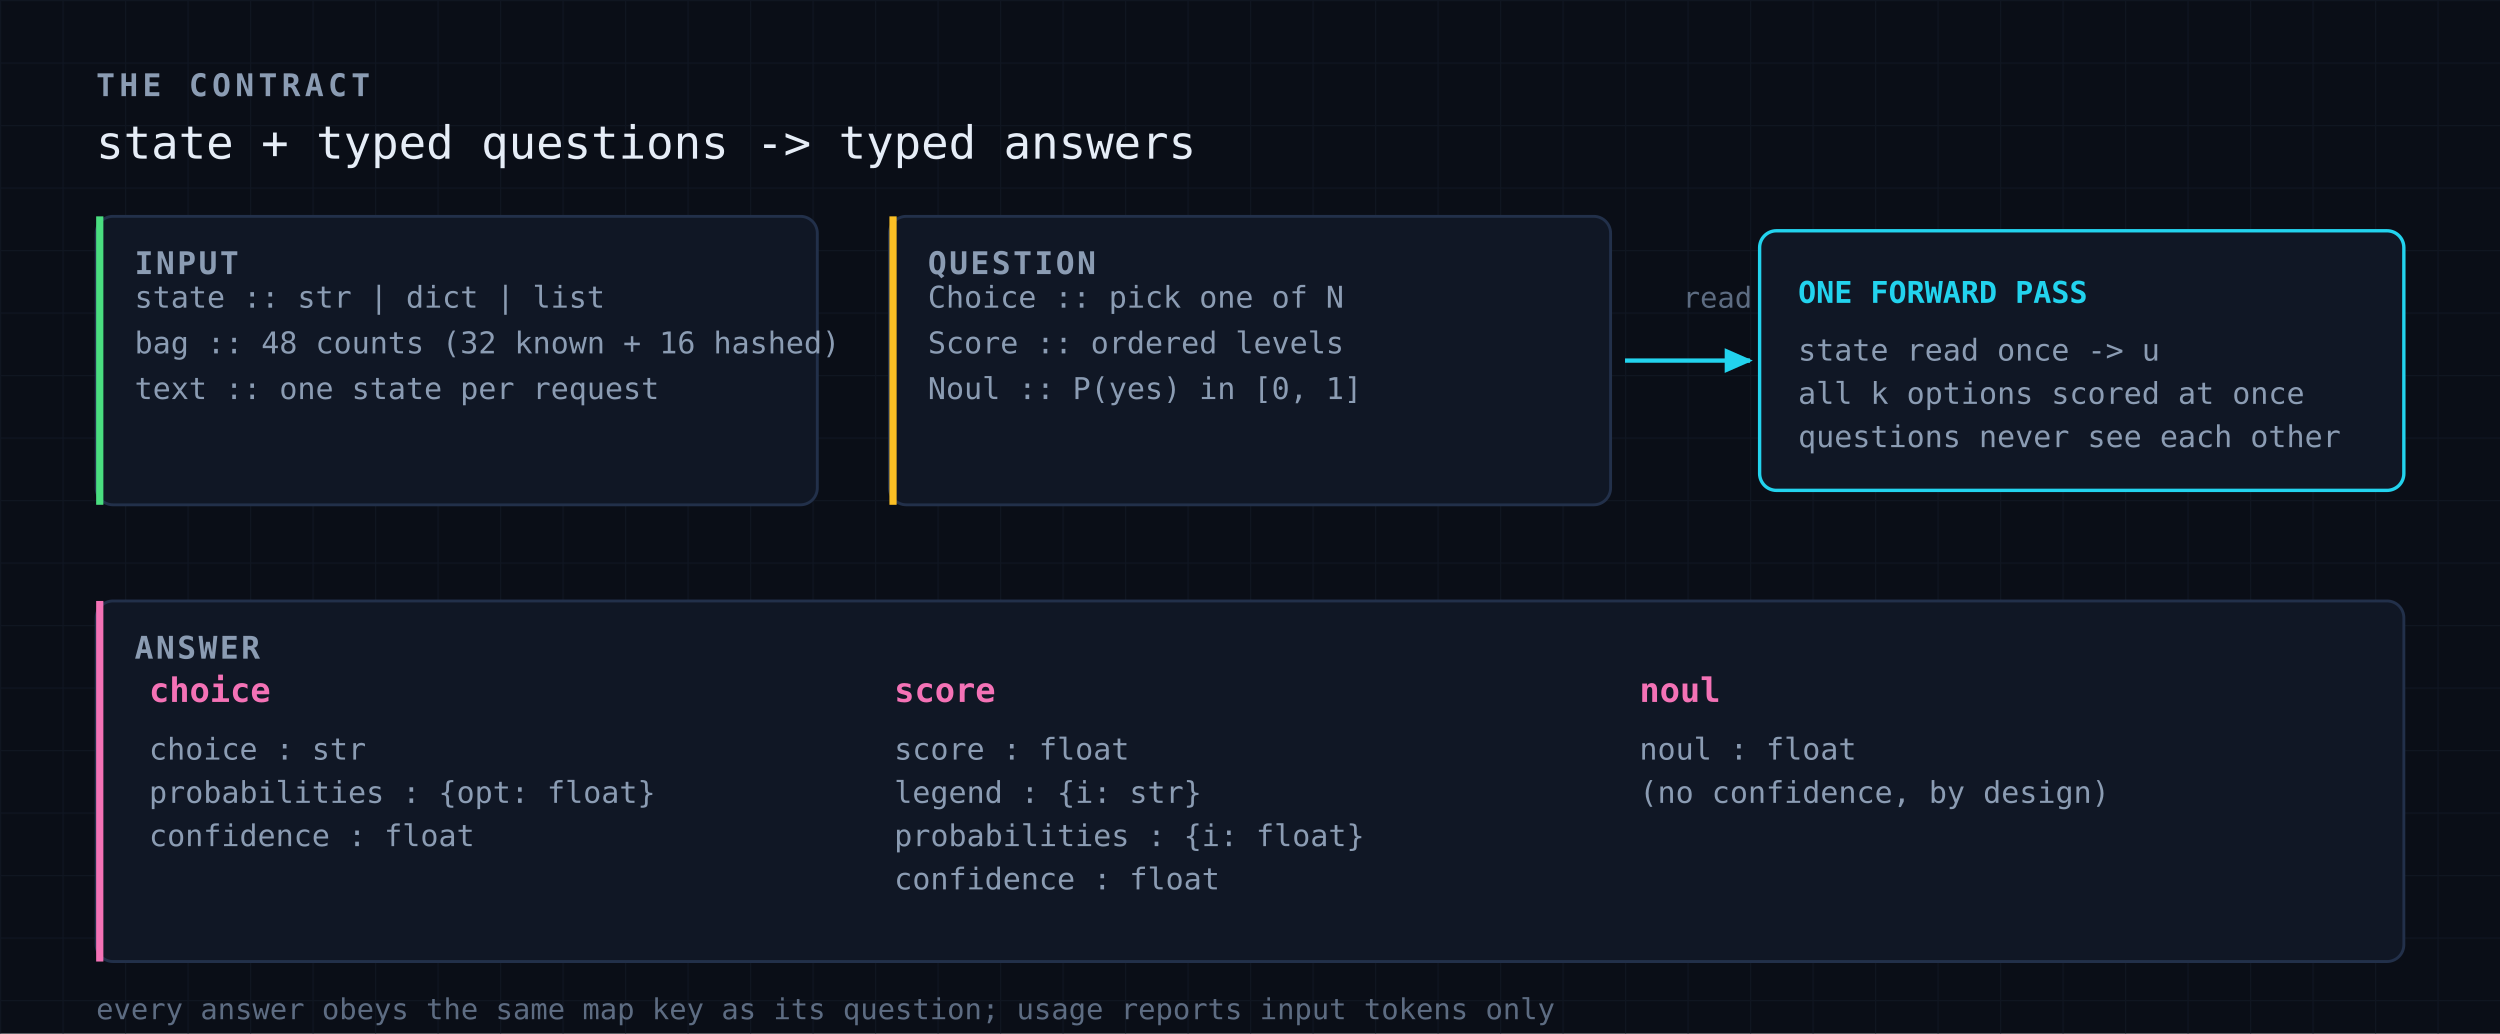
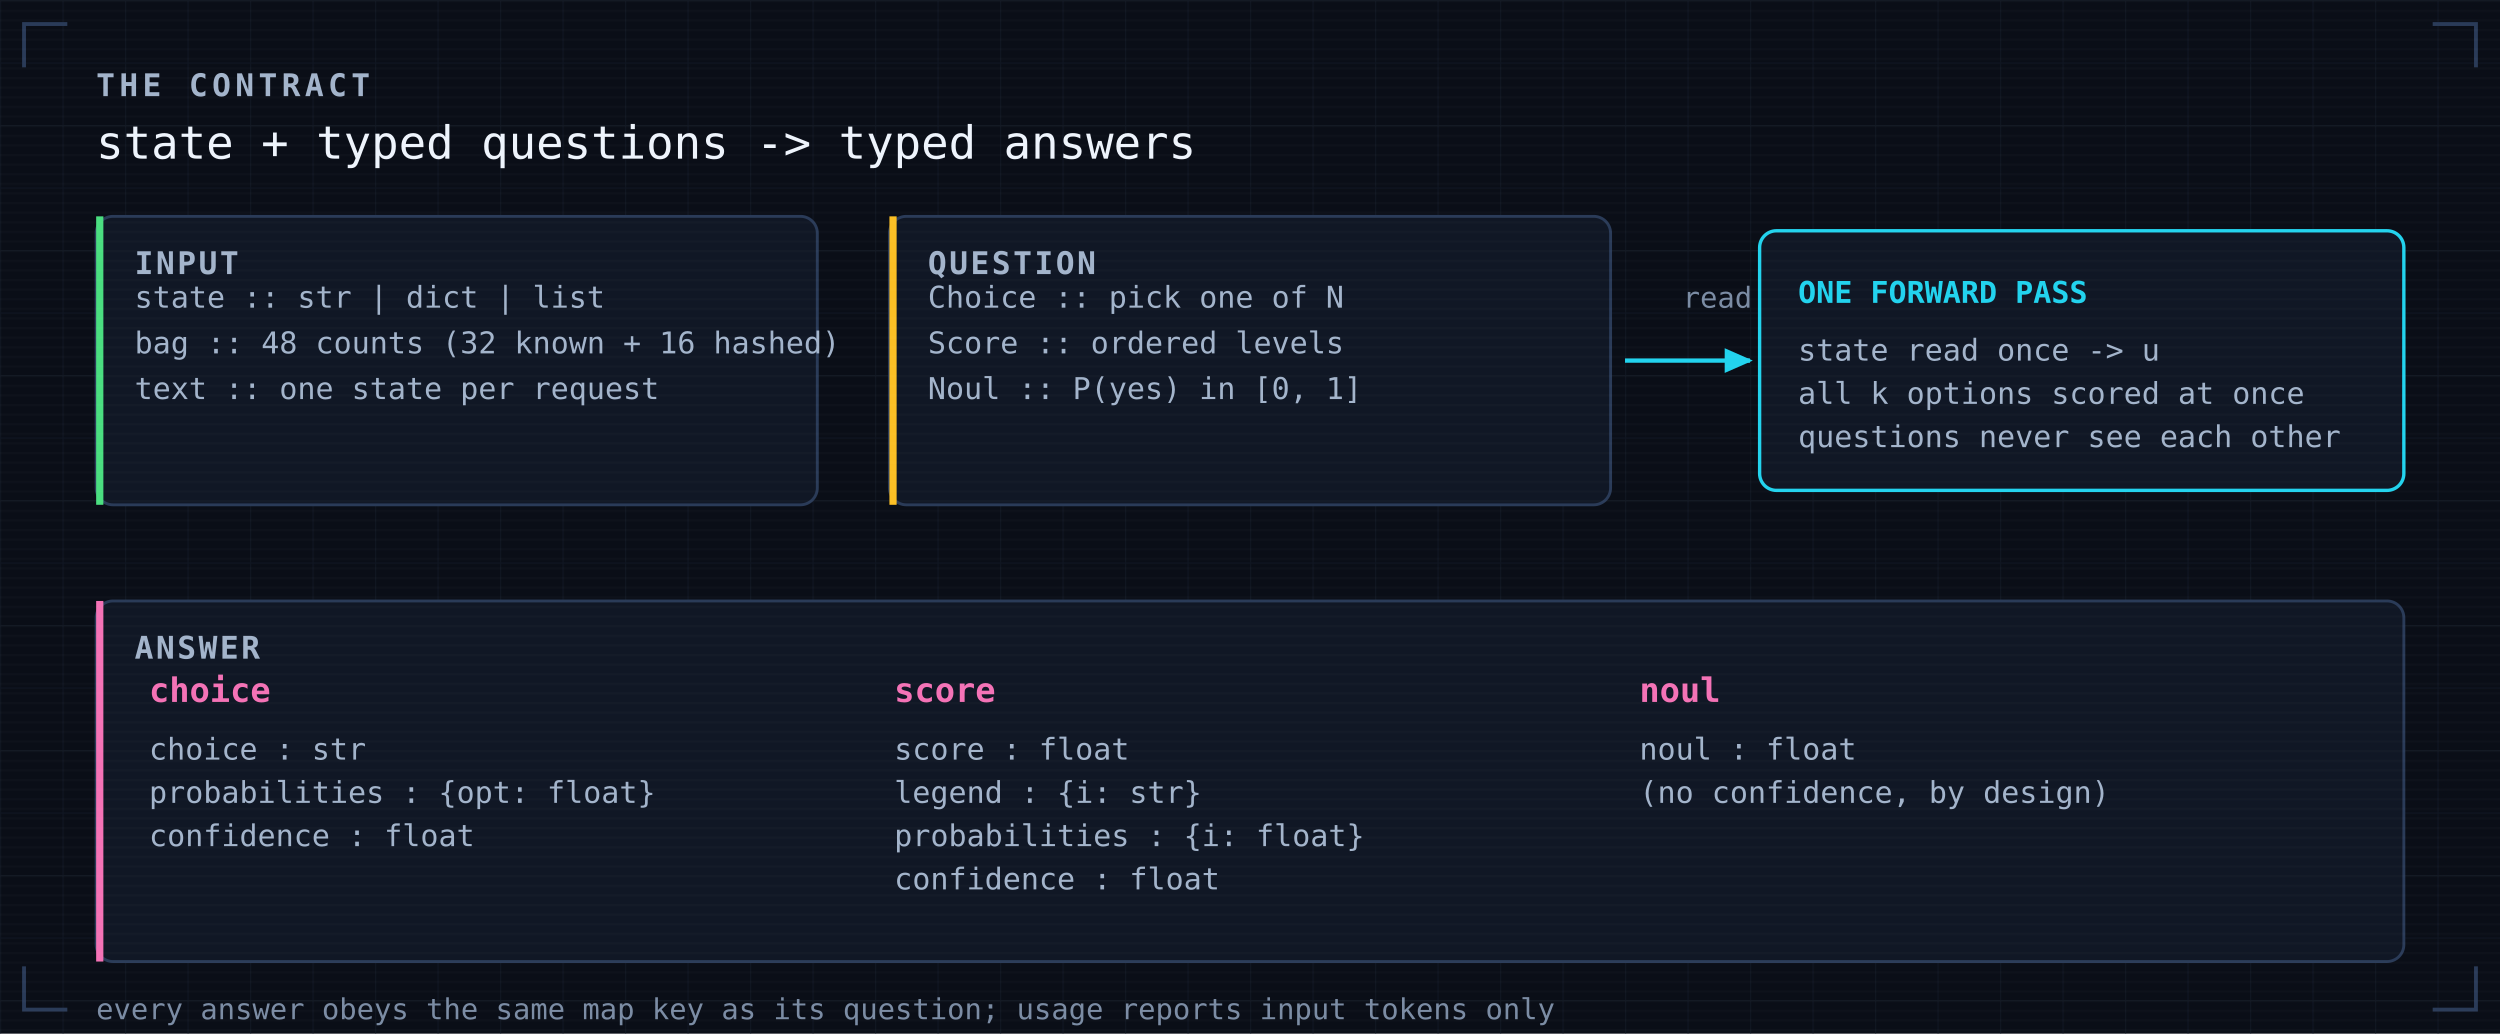
<svg xmlns="http://www.w3.org/2000/svg" viewBox="0 0 1040 430" width="1040" height="430" role="img">
  <defs>
    <pattern id="grid" width="26" height="26" patternUnits="userSpaceOnUse">
      <path d="M 26 0 L 0 0 0 26" fill="none" stroke="#151d2c" stroke-width="1" />
+     </pattern>
+     <pattern id="scan" width="4" height="4" patternUnits="userSpaceOnUse">
+       <rect width="4" height="1" fill="#eef4fc" opacity="0.55" />
    </pattern>
    <filter id="glow" x="-30%" y="-30%" width="160%" height="160%">
      <feGaussianBlur stdDeviation="4" result="b" />
      <feMerge>
        <feMergeNode in="b" />
        <feMergeNode in="SourceGraphic" />
      </feMerge>
    </filter>
    <marker id="ar-22d3ee" viewBox="0 0 10 10" refX="9" refY="5" markerWidth="6.5" markerHeight="6.5" orient="auto-start-reverse">
      <path d="M 0 0.6 L 10 5 L 0 9.4 z" fill="#22d3ee" />
    </marker>
  </defs>
  <rect width="1040" height="430" fill="#0a0e17" />
  <rect width="1040" height="430" fill="url(#grid)" opacity="0.5" />
-   <text x="40.0" y="40.0" font-family="ui-monospace,SFMono-Regular,Menlo,Consolas,'DejaVu Sans Mono','Liberation Mono',monospace" font-size="13" fill="#8b9cb3" text-anchor="start" font-weight="700" letter-spacing="0.14em">THE CONTRACT</text>
-   <text x="40.0" y="66.0" font-family="ui-monospace,SFMono-Regular,Menlo,Consolas,'DejaVu Sans Mono','Liberation Mono',monospace" font-size="19" fill="#e6edf7" text-anchor="start" font-weight="400">state + typed questions -&gt; typed answers</text>
-   <rect x="40.0" y="90.0" width="300.0" height="120.0" rx="7" fill="#101725" stroke="#22304a" stroke-width="1.2" />
+   <text x="40.0" y="40.0" font-family="ui-monospace,SFMono-Regular,Menlo,Consolas,'DejaVu Sans Mono','Liberation Mono',monospace" font-size="13" fill="#a3b4cb" text-anchor="start" font-weight="700" letter-spacing="0.14em">THE CONTRACT</text>
+   <text x="40.0" y="66.0" font-family="ui-monospace,SFMono-Regular,Menlo,Consolas,'DejaVu Sans Mono','Liberation Mono',monospace" font-size="19" fill="#eef4fc" text-anchor="start" font-weight="400">state + typed questions -&gt; typed answers</text>
+   <rect x="40.0" y="90.0" width="300.0" height="120.0" rx="7" fill="#101725" stroke="#2a3b58" stroke-width="1.2" />
  <rect x="40.0" y="90.0" width="3.0" height="120.0" rx="0" fill="#4ade80" />
-   <text x="56.0" y="114.0" font-family="ui-monospace,SFMono-Regular,Menlo,Consolas,'DejaVu Sans Mono','Liberation Mono',monospace" font-size="13" fill="#8b9cb3" text-anchor="start" font-weight="700" letter-spacing="0.08em">INPUT</text>
-   <text x="56.0" y="128.0" font-family="ui-monospace,SFMono-Regular,Menlo,Consolas,'DejaVu Sans Mono','Liberation Mono',monospace" font-size="12.5" fill="#8b9cb3" text-anchor="start" font-weight="400">state  ::  str | dict | list</text>
-   <text x="56.0" y="147.0" font-family="ui-monospace,SFMono-Regular,Menlo,Consolas,'DejaVu Sans Mono','Liberation Mono',monospace" font-size="12.5" fill="#8b9cb3" text-anchor="start" font-weight="400">bag   ::  48 counts (32 known + 16 hashed)</text>
-   <text x="56.0" y="166.0" font-family="ui-monospace,SFMono-Regular,Menlo,Consolas,'DejaVu Sans Mono','Liberation Mono',monospace" font-size="12.5" fill="#8b9cb3" text-anchor="start" font-weight="400">text  ::  one state per request</text>
-   <rect x="370.0" y="90.0" width="300.0" height="120.0" rx="7" fill="#101725" stroke="#22304a" stroke-width="1.2" />
+   <text x="56.0" y="114.0" font-family="ui-monospace,SFMono-Regular,Menlo,Consolas,'DejaVu Sans Mono','Liberation Mono',monospace" font-size="13" fill="#a3b4cb" text-anchor="start" font-weight="700" letter-spacing="0.08em">INPUT</text>
+   <text x="56.0" y="128.0" font-family="ui-monospace,SFMono-Regular,Menlo,Consolas,'DejaVu Sans Mono','Liberation Mono',monospace" font-size="12.5" fill="#a3b4cb" text-anchor="start" font-weight="400">state  ::  str | dict | list</text>
+   <text x="56.0" y="147.0" font-family="ui-monospace,SFMono-Regular,Menlo,Consolas,'DejaVu Sans Mono','Liberation Mono',monospace" font-size="12.5" fill="#a3b4cb" text-anchor="start" font-weight="400">bag   ::  48 counts (32 known + 16 hashed)</text>
+   <text x="56.0" y="166.0" font-family="ui-monospace,SFMono-Regular,Menlo,Consolas,'DejaVu Sans Mono','Liberation Mono',monospace" font-size="12.5" fill="#a3b4cb" text-anchor="start" font-weight="400">text  ::  one state per request</text>
+   <rect x="370.0" y="90.0" width="300.0" height="120.0" rx="7" fill="#101725" stroke="#2a3b58" stroke-width="1.2" />
  <rect x="370.0" y="90.0" width="3.0" height="120.0" rx="0" fill="#fbbf24" />
-   <text x="386.0" y="114.0" font-family="ui-monospace,SFMono-Regular,Menlo,Consolas,'DejaVu Sans Mono','Liberation Mono',monospace" font-size="13" fill="#8b9cb3" text-anchor="start" font-weight="700" letter-spacing="0.08em">QUESTION</text>
-   <text x="386.0" y="128.0" font-family="ui-monospace,SFMono-Regular,Menlo,Consolas,'DejaVu Sans Mono','Liberation Mono',monospace" font-size="12.5" fill="#8b9cb3" text-anchor="start" font-weight="400">Choice  ::  pick one of N</text>
-   <text x="386.0" y="147.0" font-family="ui-monospace,SFMono-Regular,Menlo,Consolas,'DejaVu Sans Mono','Liberation Mono',monospace" font-size="12.5" fill="#8b9cb3" text-anchor="start" font-weight="400">Score   ::  ordered levels</text>
-   <text x="386.0" y="166.0" font-family="ui-monospace,SFMono-Regular,Menlo,Consolas,'DejaVu Sans Mono','Liberation Mono',monospace" font-size="12.5" fill="#8b9cb3" text-anchor="start" font-weight="400">Noul    ::  P(yes) in [0, 1]</text>
-   <text x="700.0" y="128.0" font-family="ui-monospace,SFMono-Regular,Menlo,Consolas,'DejaVu Sans Mono','Liberation Mono',monospace" font-size="12" fill="#5d6c82" text-anchor="start" font-weight="400">read</text>
+   <text x="386.0" y="114.0" font-family="ui-monospace,SFMono-Regular,Menlo,Consolas,'DejaVu Sans Mono','Liberation Mono',monospace" font-size="13" fill="#a3b4cb" text-anchor="start" font-weight="700" letter-spacing="0.08em">QUESTION</text>
+   <text x="386.0" y="128.0" font-family="ui-monospace,SFMono-Regular,Menlo,Consolas,'DejaVu Sans Mono','Liberation Mono',monospace" font-size="12.5" fill="#a3b4cb" text-anchor="start" font-weight="400">Choice  ::  pick one of N</text>
+   <text x="386.0" y="147.0" font-family="ui-monospace,SFMono-Regular,Menlo,Consolas,'DejaVu Sans Mono','Liberation Mono',monospace" font-size="12.5" fill="#a3b4cb" text-anchor="start" font-weight="400">Score   ::  ordered levels</text>
+   <text x="386.0" y="166.0" font-family="ui-monospace,SFMono-Regular,Menlo,Consolas,'DejaVu Sans Mono','Liberation Mono',monospace" font-size="12.5" fill="#a3b4cb" text-anchor="start" font-weight="400">Noul    ::  P(yes) in [0, 1]</text>
+   <text x="700.0" y="128.0" font-family="ui-monospace,SFMono-Regular,Menlo,Consolas,'DejaVu Sans Mono','Liberation Mono',monospace" font-size="12" fill="#7b8ca4" text-anchor="start" font-weight="400">read</text>
  <line x1="676.0" y1="150.0" x2="728.0" y2="150.0" stroke="#22d3ee" stroke-width="1.8" marker-end="url(#ar-22d3ee)" />
  <rect x="732.0" y="96.0" width="268.0" height="108.0" rx="7" fill="#101725" stroke="#22d3ee" stroke-width="1.4" />
  <text x="748.0" y="126.0" font-family="ui-monospace,SFMono-Regular,Menlo,Consolas,'DejaVu Sans Mono','Liberation Mono',monospace" font-size="12.5" fill="#22d3ee" text-anchor="start" font-weight="700">ONE FORWARD PASS</text>
-   <text x="748.0" y="150.0" font-family="ui-monospace,SFMono-Regular,Menlo,Consolas,'DejaVu Sans Mono','Liberation Mono',monospace" font-size="12.5" fill="#8b9cb3" text-anchor="start" font-weight="400">state read once -&gt; u</text>
-   <text x="748.0" y="168.0" font-family="ui-monospace,SFMono-Regular,Menlo,Consolas,'DejaVu Sans Mono','Liberation Mono',monospace" font-size="12.5" fill="#8b9cb3" text-anchor="start" font-weight="400">all k options scored at once</text>
-   <text x="748.0" y="186.0" font-family="ui-monospace,SFMono-Regular,Menlo,Consolas,'DejaVu Sans Mono','Liberation Mono',monospace" font-size="12.5" fill="#8b9cb3" text-anchor="start" font-weight="400">questions never see each other</text>
-   <rect x="40.0" y="250.0" width="960.0" height="150.0" rx="7" fill="#101725" stroke="#22304a" stroke-width="1.2" />
+   <text x="748.0" y="150.0" font-family="ui-monospace,SFMono-Regular,Menlo,Consolas,'DejaVu Sans Mono','Liberation Mono',monospace" font-size="12.5" fill="#a3b4cb" text-anchor="start" font-weight="400">state read once -&gt; u</text>
+   <text x="748.0" y="168.0" font-family="ui-monospace,SFMono-Regular,Menlo,Consolas,'DejaVu Sans Mono','Liberation Mono',monospace" font-size="12.5" fill="#a3b4cb" text-anchor="start" font-weight="400">all k options scored at once</text>
+   <text x="748.0" y="186.0" font-family="ui-monospace,SFMono-Regular,Menlo,Consolas,'DejaVu Sans Mono','Liberation Mono',monospace" font-size="12.5" fill="#a3b4cb" text-anchor="start" font-weight="400">questions never see each other</text>
+   <rect x="40.0" y="250.0" width="960.0" height="150.0" rx="7" fill="#101725" stroke="#2a3b58" stroke-width="1.2" />
  <rect x="40.0" y="250.0" width="3.0" height="150.0" rx="0" fill="#f472b6" />
-   <text x="56.0" y="274.0" font-family="ui-monospace,SFMono-Regular,Menlo,Consolas,'DejaVu Sans Mono','Liberation Mono',monospace" font-size="13" fill="#8b9cb3" text-anchor="start" font-weight="700" letter-spacing="0.08em">ANSWER</text>
+   <text x="56.0" y="274.0" font-family="ui-monospace,SFMono-Regular,Menlo,Consolas,'DejaVu Sans Mono','Liberation Mono',monospace" font-size="13" fill="#a3b4cb" text-anchor="start" font-weight="700" letter-spacing="0.08em">ANSWER</text>
  <text x="62.0" y="292.0" font-family="ui-monospace,SFMono-Regular,Menlo,Consolas,'DejaVu Sans Mono','Liberation Mono',monospace" font-size="14" fill="#f472b6" text-anchor="start" font-weight="700">choice</text>
-   <text x="62.0" y="316.0" font-family="ui-monospace,SFMono-Regular,Menlo,Consolas,'DejaVu Sans Mono','Liberation Mono',monospace" font-size="12.5" fill="#8b9cb3" text-anchor="start" font-weight="400">choice        : str</text>
-   <text x="62.0" y="334.0" font-family="ui-monospace,SFMono-Regular,Menlo,Consolas,'DejaVu Sans Mono','Liberation Mono',monospace" font-size="12.5" fill="#8b9cb3" text-anchor="start" font-weight="400">probabilities : {opt: float}</text>
-   <text x="62.0" y="352.0" font-family="ui-monospace,SFMono-Regular,Menlo,Consolas,'DejaVu Sans Mono','Liberation Mono',monospace" font-size="12.5" fill="#8b9cb3" text-anchor="start" font-weight="400">confidence    : float</text>
+   <text x="62.0" y="316.0" font-family="ui-monospace,SFMono-Regular,Menlo,Consolas,'DejaVu Sans Mono','Liberation Mono',monospace" font-size="12.5" fill="#a3b4cb" text-anchor="start" font-weight="400">choice        : str</text>
+   <text x="62.0" y="334.0" font-family="ui-monospace,SFMono-Regular,Menlo,Consolas,'DejaVu Sans Mono','Liberation Mono',monospace" font-size="12.5" fill="#a3b4cb" text-anchor="start" font-weight="400">probabilities : {opt: float}</text>
+   <text x="62.0" y="352.0" font-family="ui-monospace,SFMono-Regular,Menlo,Consolas,'DejaVu Sans Mono','Liberation Mono',monospace" font-size="12.5" fill="#a3b4cb" text-anchor="start" font-weight="400">confidence    : float</text>
  <text x="372.0" y="292.0" font-family="ui-monospace,SFMono-Regular,Menlo,Consolas,'DejaVu Sans Mono','Liberation Mono',monospace" font-size="14" fill="#f472b6" text-anchor="start" font-weight="700">score</text>
-   <text x="372.0" y="316.0" font-family="ui-monospace,SFMono-Regular,Menlo,Consolas,'DejaVu Sans Mono','Liberation Mono',monospace" font-size="12.5" fill="#8b9cb3" text-anchor="start" font-weight="400">score         : float</text>
-   <text x="372.0" y="334.0" font-family="ui-monospace,SFMono-Regular,Menlo,Consolas,'DejaVu Sans Mono','Liberation Mono',monospace" font-size="12.5" fill="#8b9cb3" text-anchor="start" font-weight="400">legend        : {i: str}</text>
-   <text x="372.0" y="352.0" font-family="ui-monospace,SFMono-Regular,Menlo,Consolas,'DejaVu Sans Mono','Liberation Mono',monospace" font-size="12.5" fill="#8b9cb3" text-anchor="start" font-weight="400">probabilities : {i: float}</text>
-   <text x="372.0" y="370.0" font-family="ui-monospace,SFMono-Regular,Menlo,Consolas,'DejaVu Sans Mono','Liberation Mono',monospace" font-size="12.5" fill="#8b9cb3" text-anchor="start" font-weight="400">confidence    : float</text>
+   <text x="372.0" y="316.0" font-family="ui-monospace,SFMono-Regular,Menlo,Consolas,'DejaVu Sans Mono','Liberation Mono',monospace" font-size="12.5" fill="#a3b4cb" text-anchor="start" font-weight="400">score         : float</text>
+   <text x="372.0" y="334.0" font-family="ui-monospace,SFMono-Regular,Menlo,Consolas,'DejaVu Sans Mono','Liberation Mono',monospace" font-size="12.5" fill="#a3b4cb" text-anchor="start" font-weight="400">legend        : {i: str}</text>
+   <text x="372.0" y="352.0" font-family="ui-monospace,SFMono-Regular,Menlo,Consolas,'DejaVu Sans Mono','Liberation Mono',monospace" font-size="12.5" fill="#a3b4cb" text-anchor="start" font-weight="400">probabilities : {i: float}</text>
+   <text x="372.0" y="370.0" font-family="ui-monospace,SFMono-Regular,Menlo,Consolas,'DejaVu Sans Mono','Liberation Mono',monospace" font-size="12.5" fill="#a3b4cb" text-anchor="start" font-weight="400">confidence    : float</text>
  <text x="682.0" y="292.0" font-family="ui-monospace,SFMono-Regular,Menlo,Consolas,'DejaVu Sans Mono','Liberation Mono',monospace" font-size="14" fill="#f472b6" text-anchor="start" font-weight="700">noul</text>
-   <text x="682.0" y="316.0" font-family="ui-monospace,SFMono-Regular,Menlo,Consolas,'DejaVu Sans Mono','Liberation Mono',monospace" font-size="12.5" fill="#8b9cb3" text-anchor="start" font-weight="400">noul          : float</text>
-   <text x="682.0" y="334.0" font-family="ui-monospace,SFMono-Regular,Menlo,Consolas,'DejaVu Sans Mono','Liberation Mono',monospace" font-size="12.5" fill="#8b9cb3" text-anchor="start" font-weight="400">(no confidence, by design)</text>
-   <text x="40.0" y="424.0" font-family="ui-monospace,SFMono-Regular,Menlo,Consolas,'DejaVu Sans Mono','Liberation Mono',monospace" font-size="12" fill="#5d6c82" text-anchor="start" font-weight="400">every answer obeys the same map key as its question; usage reports input tokens only</text>
+   <text x="682.0" y="316.0" font-family="ui-monospace,SFMono-Regular,Menlo,Consolas,'DejaVu Sans Mono','Liberation Mono',monospace" font-size="12.5" fill="#a3b4cb" text-anchor="start" font-weight="400">noul          : float</text>
+   <text x="682.0" y="334.0" font-family="ui-monospace,SFMono-Regular,Menlo,Consolas,'DejaVu Sans Mono','Liberation Mono',monospace" font-size="12.5" fill="#a3b4cb" text-anchor="start" font-weight="400">(no confidence, by design)</text>
+   <text x="40.0" y="424.0" font-family="ui-monospace,SFMono-Regular,Menlo,Consolas,'DejaVu Sans Mono','Liberation Mono',monospace" font-size="12" fill="#7b8ca4" text-anchor="start" font-weight="400">every answer obeys the same map key as its question; usage reports input tokens only</text>
+   <path d="M 10.0 28.0 L 10.0 10.0 L 28.0 10.0" fill="none" stroke="#2a3b58" stroke-width="1.6" />
+   <path d="M 10.0 402.0 L 10.0 420.0 L 28.0 420.0" fill="none" stroke="#2a3b58" stroke-width="1.6" />
+   <path d="M 1030.0 28.0 L 1030.0 10.0 L 1012.0 10.0" fill="none" stroke="#2a3b58" stroke-width="1.6" />
+   <path d="M 1030.0 402.0 L 1030.0 420.0 L 1012.0 420.0" fill="none" stroke="#2a3b58" stroke-width="1.6" />
+   <rect x="0.0" y="0.0" width="1040.0" height="430.0" fill="url(#scan)" opacity="0.03" />
</svg>
